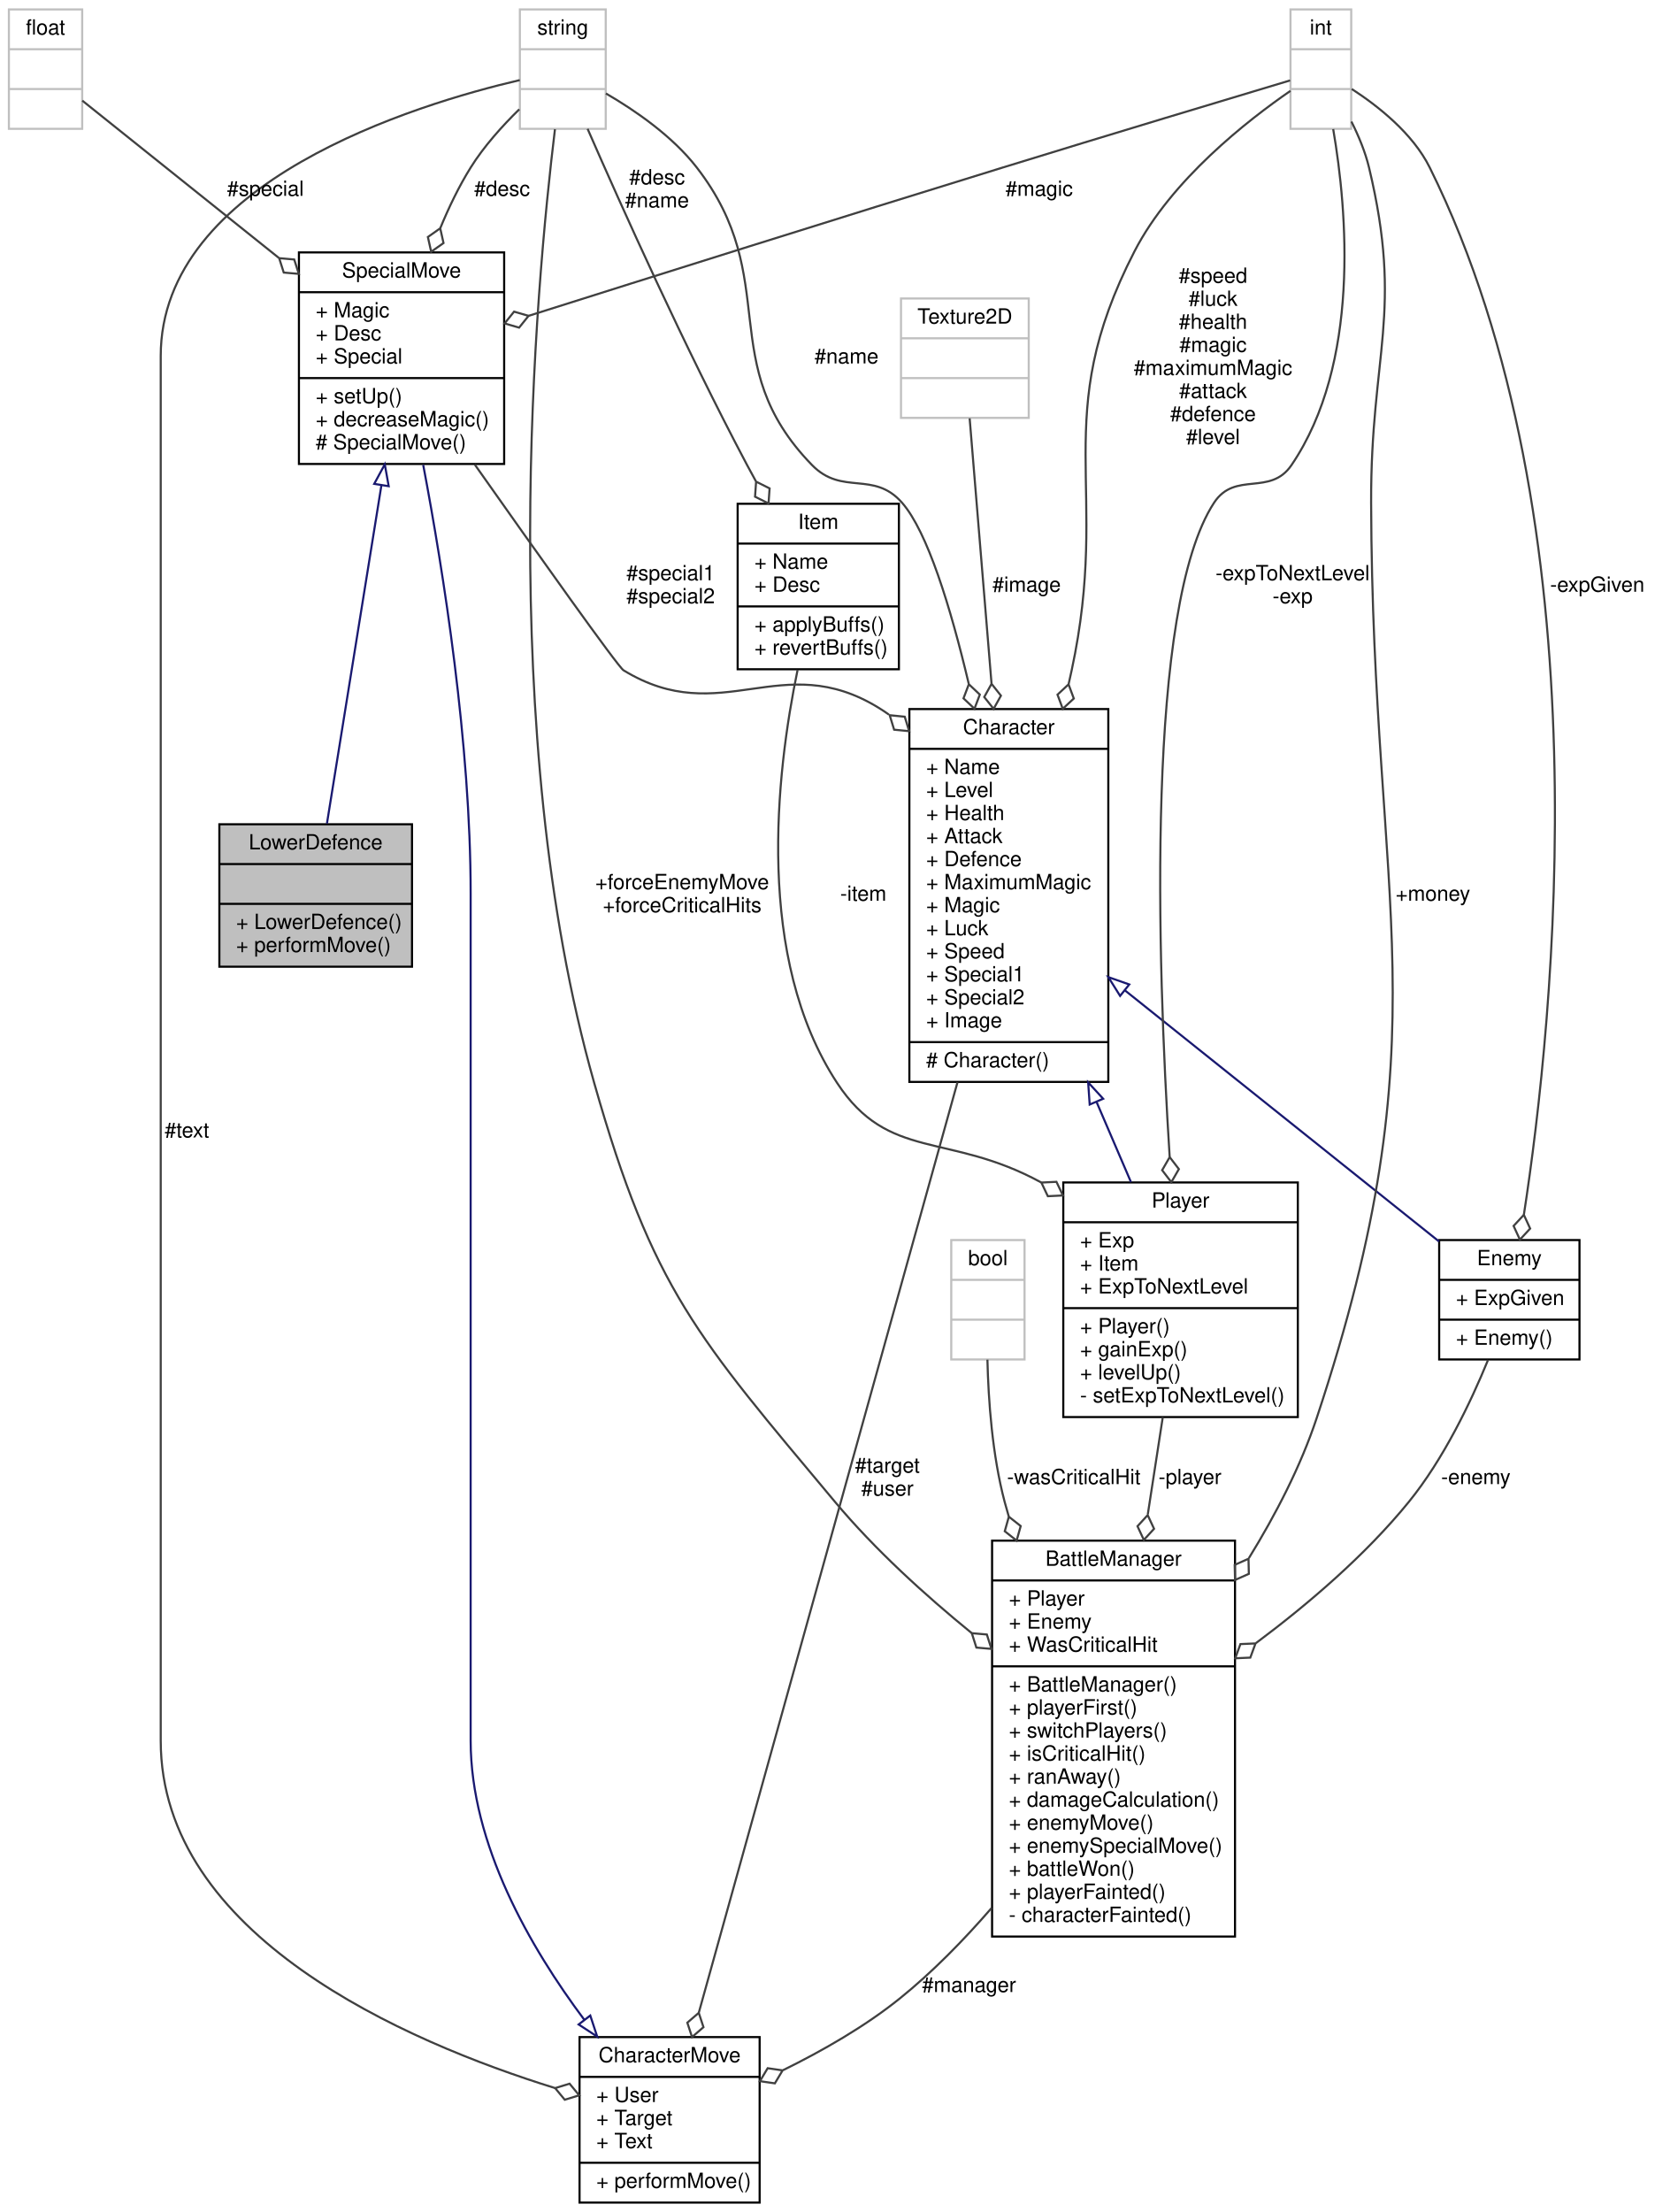
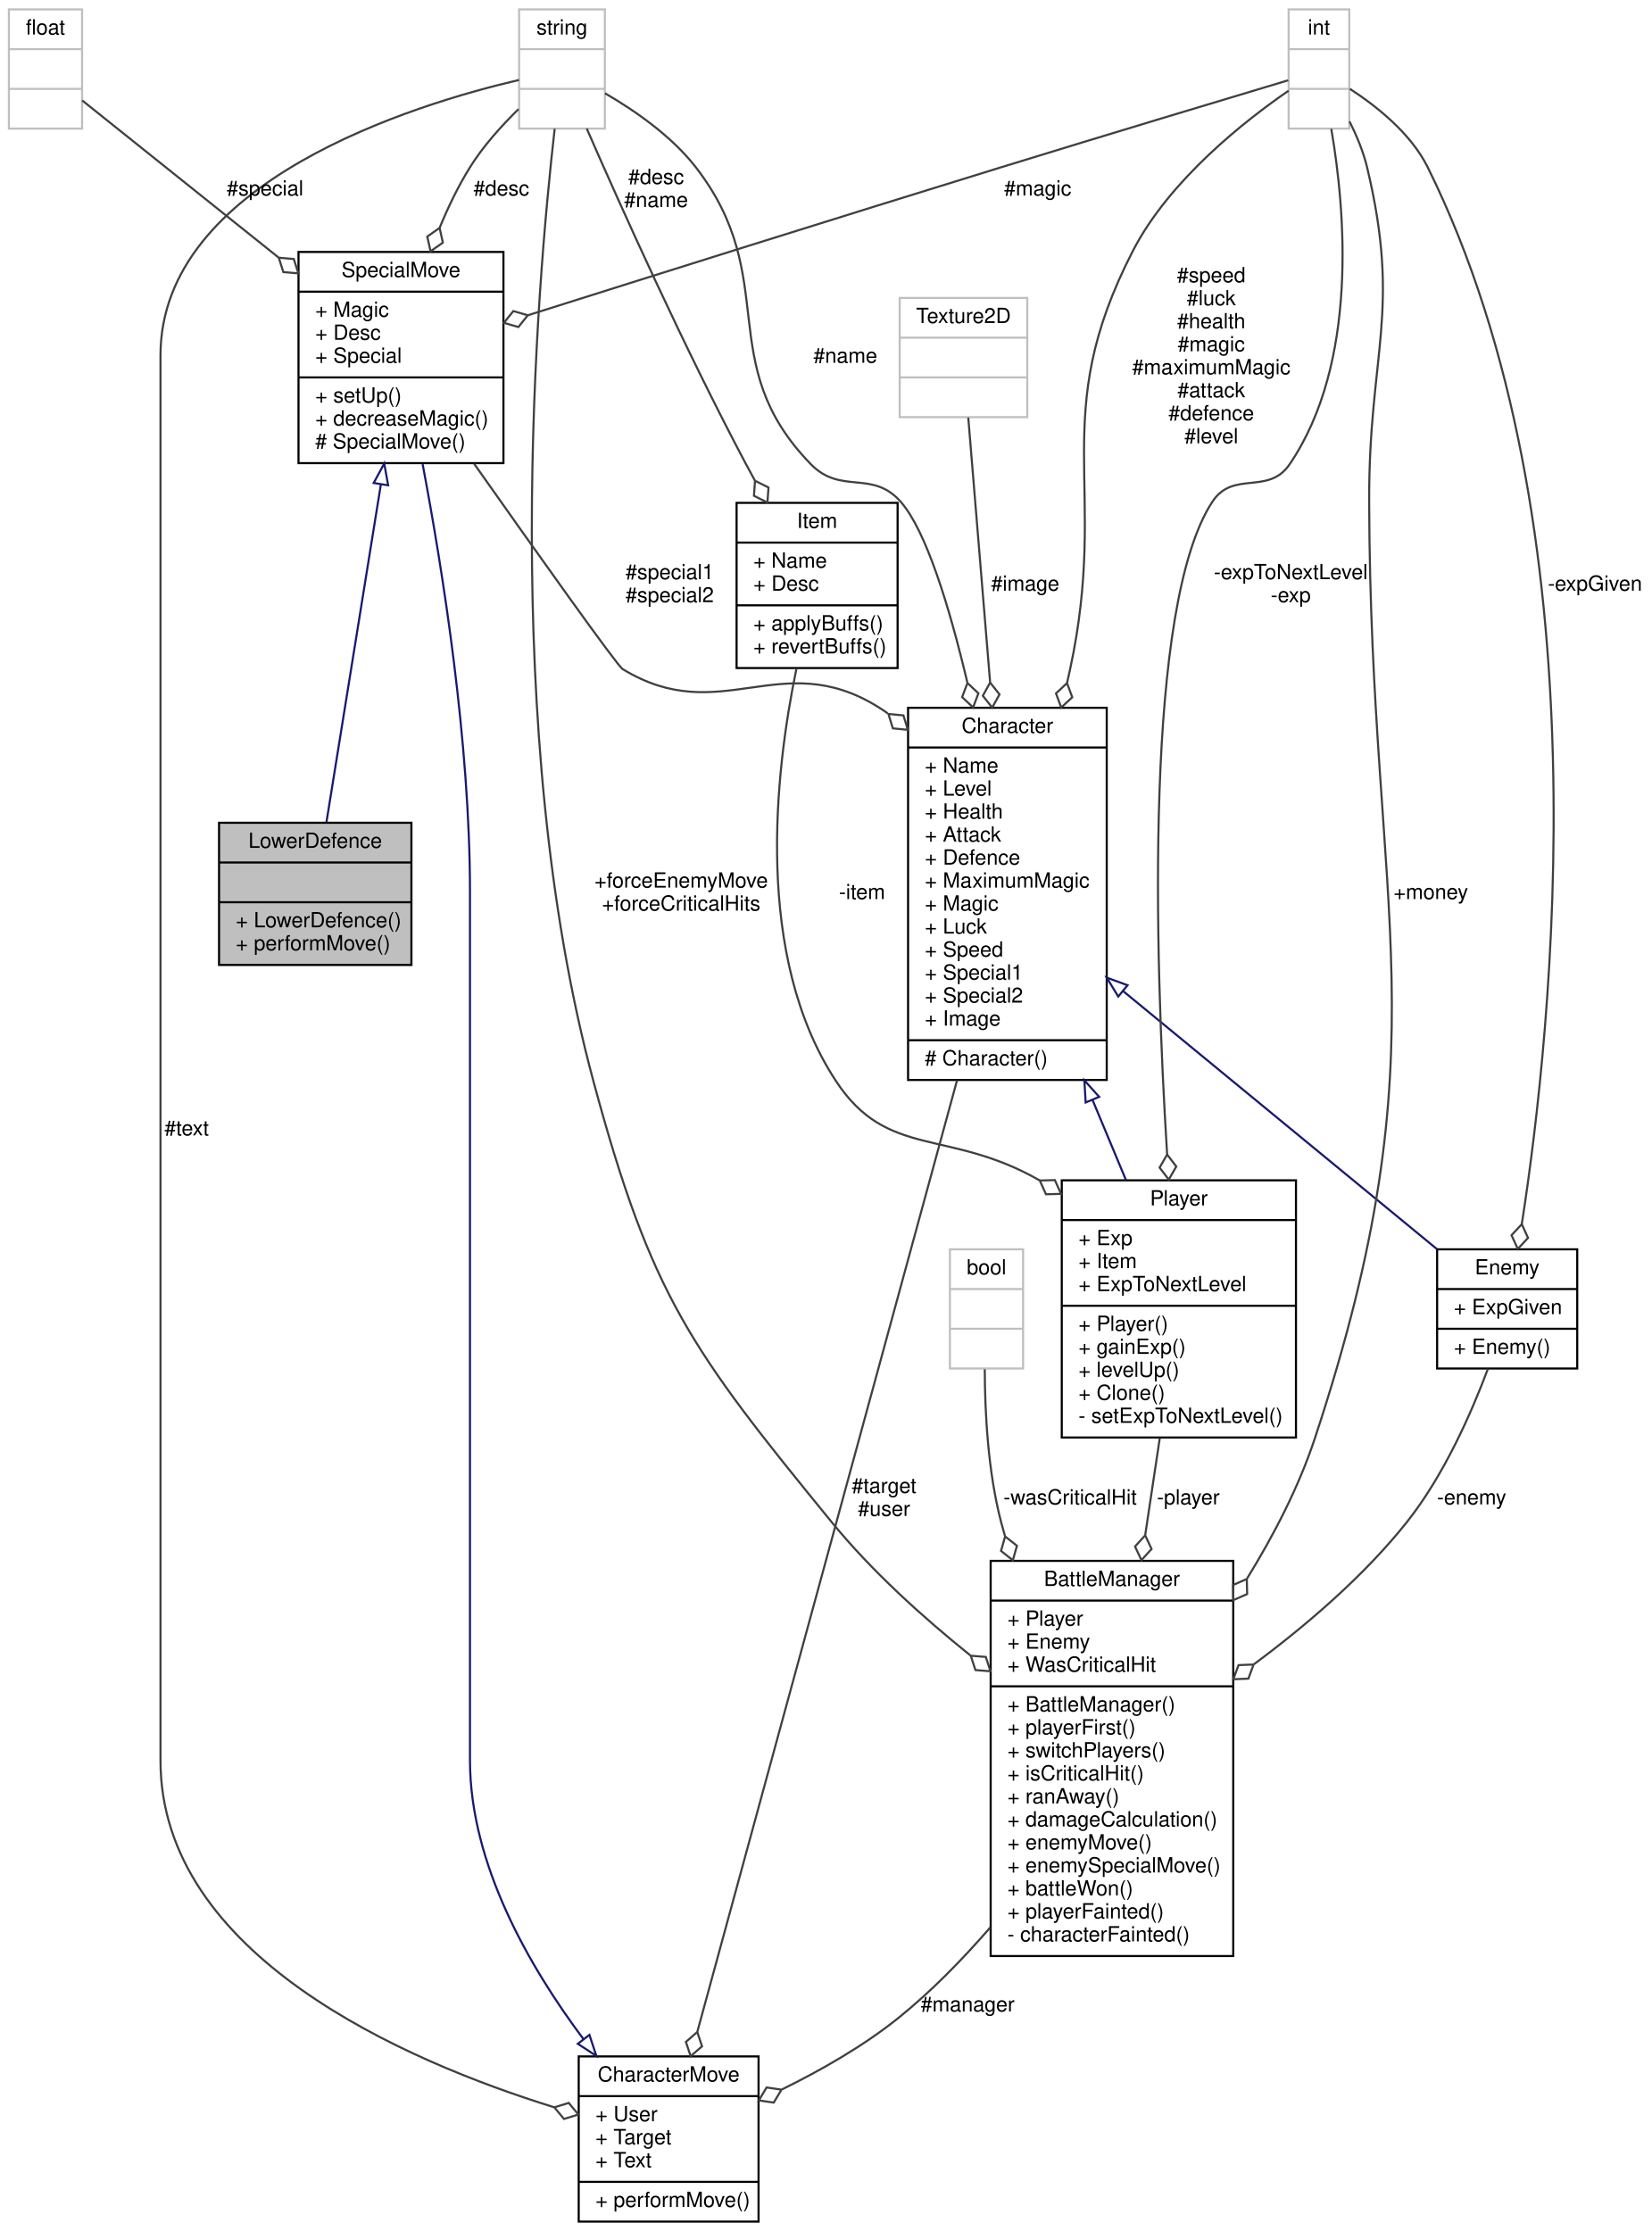
- <svg xmlns="http://www.w3.org/2000/svg" xmlns:xlink="http://www.w3.org/1999/xlink" width="790pt" height="1056pt" viewBox="0.00 0.00 789.50 1056.00">
-   <g id="graph0" class="graph" transform="scale(1 1) rotate(0) translate(4 1052)">
+ <svg xmlns="http://www.w3.org/2000/svg" xmlns:xlink="http://www.w3.org/1999/xlink" width="790pt" height="1067pt" viewBox="0.00 0.00 789.50 1067.00">
+   <g id="graph0" class="graph" transform="scale(1 1) rotate(0) translate(4 1063)">
    <g id="node1" class="node">
-       <polygon fill="#bfbfbf" stroke="black" points="100.5,-590.5 100.5,-658.5 192.5,-658.5 192.5,-590.5 100.5,-590.5" />
-       <text text-anchor="middle" x="146.5" y="-646.5" font-family="Helvetica,sans-Serif" font-size="10.00">LowerDefence</text>
-       <polyline fill="none" stroke="black" points="100.5,-639.5 192.5,-639.5 " />
-       <text text-anchor="middle" x="146.5" y="-627.5" font-family="Helvetica,sans-Serif" font-size="10.00"> </text>
-       <polyline fill="none" stroke="black" points="100.5,-620.5 192.5,-620.5 " />
-       <text text-anchor="start" x="108.5" y="-608.5" font-family="Helvetica,sans-Serif" font-size="10.00">+ LowerDefence()</text>
-       <text text-anchor="start" x="108.5" y="-597.5" font-family="Helvetica,sans-Serif" font-size="10.00">+ performMove()</text>
+       <polygon fill="#bfbfbf" stroke="black" points="100.5,-601.5 100.5,-669.5 192.5,-669.5 192.5,-601.5 100.5,-601.5" />
+       <text text-anchor="middle" x="146.5" y="-657.5" font-family="Helvetica,sans-Serif" font-size="10.00">LowerDefence</text>
+       <polyline fill="none" stroke="black" points="100.5,-650.5 192.5,-650.5 " />
+       <text text-anchor="middle" x="146.5" y="-638.5" font-family="Helvetica,sans-Serif" font-size="10.00"> </text>
+       <polyline fill="none" stroke="black" points="100.5,-631.5 192.5,-631.5 " />
+       <text text-anchor="start" x="108.5" y="-619.5" font-family="Helvetica,sans-Serif" font-size="10.00">+ LowerDefence()</text>
+       <text text-anchor="start" x="108.5" y="-608.5" font-family="Helvetica,sans-Serif" font-size="10.00">+ performMove()</text>
    </g>
    <g id="node2" class="node">
      <g id="a_node2">
        <a xlink:href="class_special_move.html" target="_top" xlink:title="Special move abstract base class that expands upon CharacterMove, adding magic properties ...">
-           <polygon fill="none" stroke="black" points="138.5,-830.5 138.5,-931.5 236.5,-931.5 236.5,-830.5 138.5,-830.5" />
-           <text text-anchor="middle" x="187.5" y="-919.5" font-family="Helvetica,sans-Serif" font-size="10.00">SpecialMove</text>
-           <polyline fill="none" stroke="black" points="138.5,-912.5 236.5,-912.5 " />
-           <text text-anchor="start" x="146.5" y="-900.5" font-family="Helvetica,sans-Serif" font-size="10.00">+ Magic</text>
-           <text text-anchor="start" x="146.5" y="-889.5" font-family="Helvetica,sans-Serif" font-size="10.00">+ Desc</text>
-           <text text-anchor="start" x="146.5" y="-878.5" font-family="Helvetica,sans-Serif" font-size="10.00">+ Special</text>
-           <polyline fill="none" stroke="black" points="138.5,-871.5 236.5,-871.5 " />
-           <text text-anchor="start" x="146.5" y="-859.5" font-family="Helvetica,sans-Serif" font-size="10.00">+ setUp()</text>
-           <text text-anchor="start" x="146.5" y="-848.5" font-family="Helvetica,sans-Serif" font-size="10.00">+ decreaseMagic()</text>
-           <text text-anchor="start" x="146.5" y="-837.5" font-family="Helvetica,sans-Serif" font-size="10.00"># SpecialMove()</text>
+           <polygon fill="none" stroke="black" points="138.5,-841.5 138.5,-942.5 236.5,-942.5 236.5,-841.5 138.5,-841.5" />
+           <text text-anchor="middle" x="187.5" y="-930.5" font-family="Helvetica,sans-Serif" font-size="10.00">SpecialMove</text>
+           <polyline fill="none" stroke="black" points="138.5,-923.5 236.5,-923.5 " />
+           <text text-anchor="start" x="146.5" y="-911.5" font-family="Helvetica,sans-Serif" font-size="10.00">+ Magic</text>
+           <text text-anchor="start" x="146.5" y="-900.5" font-family="Helvetica,sans-Serif" font-size="10.00">+ Desc</text>
+           <text text-anchor="start" x="146.5" y="-889.5" font-family="Helvetica,sans-Serif" font-size="10.00">+ Special</text>
+           <polyline fill="none" stroke="black" points="138.5,-882.5 236.5,-882.5 " />
+           <text text-anchor="start" x="146.5" y="-870.5" font-family="Helvetica,sans-Serif" font-size="10.00">+ setUp()</text>
+           <text text-anchor="start" x="146.5" y="-859.5" font-family="Helvetica,sans-Serif" font-size="10.00">+ decreaseMagic()</text>
+           <text text-anchor="start" x="146.5" y="-848.5" font-family="Helvetica,sans-Serif" font-size="10.00"># SpecialMove()</text>
        </a>
      </g>
    </g>
    <g id="edge1" class="edge">
-       <path fill="none" stroke="midnightblue" d="M177.87,-820.222C169.762,-769.893 158.462,-699.752 151.87,-658.835" />
-       <polygon fill="none" stroke="midnightblue" points="174.451,-821.01 179.497,-830.326 181.362,-819.896 174.451,-821.01" />
+       <path fill="none" stroke="midnightblue" d="M177.87,-831.222C169.762,-780.893 158.462,-710.752 151.87,-669.835" />
+       <polygon fill="none" stroke="midnightblue" points="174.451,-832.01 179.497,-841.326 181.362,-830.896 174.451,-832.01" />
    </g>
    <g id="node5" class="node">
      <g id="a_node5">
        <a xlink:href="class_character.html" target="_top" xlink:title="Base abstract class for Enemy and Player to inherit from. Defines all shared variables, their constructor and their setters and getters ">
-           <polygon fill="none" stroke="black" points="430,-535.5 430,-713.5 525,-713.5 525,-535.5 430,-535.5" />
-           <text text-anchor="middle" x="477.5" y="-701.5" font-family="Helvetica,sans-Serif" font-size="10.00">Character</text>
-           <polyline fill="none" stroke="black" points="430,-694.5 525,-694.5 " />
-           <text text-anchor="start" x="438" y="-682.5" font-family="Helvetica,sans-Serif" font-size="10.00">+ Name</text>
-           <text text-anchor="start" x="438" y="-671.5" font-family="Helvetica,sans-Serif" font-size="10.00">+ Level</text>
-           <text text-anchor="start" x="438" y="-660.5" font-family="Helvetica,sans-Serif" font-size="10.00">+ Health</text>
-           <text text-anchor="start" x="438" y="-649.5" font-family="Helvetica,sans-Serif" font-size="10.00">+ Attack</text>
-           <text text-anchor="start" x="438" y="-638.5" font-family="Helvetica,sans-Serif" font-size="10.00">+ Defence</text>
-           <text text-anchor="start" x="438" y="-627.5" font-family="Helvetica,sans-Serif" font-size="10.00">+ MaximumMagic</text>
-           <text text-anchor="start" x="438" y="-616.5" font-family="Helvetica,sans-Serif" font-size="10.00">+ Magic</text>
-           <text text-anchor="start" x="438" y="-605.5" font-family="Helvetica,sans-Serif" font-size="10.00">+ Luck</text>
-           <text text-anchor="start" x="438" y="-594.5" font-family="Helvetica,sans-Serif" font-size="10.00">+ Speed</text>
-           <text text-anchor="start" x="438" y="-583.5" font-family="Helvetica,sans-Serif" font-size="10.00">+ Special1</text>
-           <text text-anchor="start" x="438" y="-572.5" font-family="Helvetica,sans-Serif" font-size="10.00">+ Special2</text>
-           <text text-anchor="start" x="438" y="-561.5" font-family="Helvetica,sans-Serif" font-size="10.00">+ Image</text>
-           <polyline fill="none" stroke="black" points="430,-554.5 525,-554.5 " />
-           <text text-anchor="start" x="438" y="-542.5" font-family="Helvetica,sans-Serif" font-size="10.00"># Character()</text>
+           <polygon fill="none" stroke="black" points="430,-546.5 430,-724.5 525,-724.5 525,-546.5 430,-546.5" />
+           <text text-anchor="middle" x="477.5" y="-712.5" font-family="Helvetica,sans-Serif" font-size="10.00">Character</text>
+           <polyline fill="none" stroke="black" points="430,-705.5 525,-705.5 " />
+           <text text-anchor="start" x="438" y="-693.5" font-family="Helvetica,sans-Serif" font-size="10.00">+ Name</text>
+           <text text-anchor="start" x="438" y="-682.5" font-family="Helvetica,sans-Serif" font-size="10.00">+ Level</text>
+           <text text-anchor="start" x="438" y="-671.5" font-family="Helvetica,sans-Serif" font-size="10.00">+ Health</text>
+           <text text-anchor="start" x="438" y="-660.5" font-family="Helvetica,sans-Serif" font-size="10.00">+ Attack</text>
+           <text text-anchor="start" x="438" y="-649.5" font-family="Helvetica,sans-Serif" font-size="10.00">+ Defence</text>
+           <text text-anchor="start" x="438" y="-638.5" font-family="Helvetica,sans-Serif" font-size="10.00">+ MaximumMagic</text>
+           <text text-anchor="start" x="438" y="-627.5" font-family="Helvetica,sans-Serif" font-size="10.00">+ Magic</text>
+           <text text-anchor="start" x="438" y="-616.5" font-family="Helvetica,sans-Serif" font-size="10.00">+ Luck</text>
+           <text text-anchor="start" x="438" y="-605.5" font-family="Helvetica,sans-Serif" font-size="10.00">+ Speed</text>
+           <text text-anchor="start" x="438" y="-594.5" font-family="Helvetica,sans-Serif" font-size="10.00">+ Special1</text>
+           <text text-anchor="start" x="438" y="-583.5" font-family="Helvetica,sans-Serif" font-size="10.00">+ Special2</text>
+           <text text-anchor="start" x="438" y="-572.5" font-family="Helvetica,sans-Serif" font-size="10.00">+ Image</text>
+           <polyline fill="none" stroke="black" points="430,-565.5 525,-565.5 " />
+           <text text-anchor="start" x="438" y="-553.5" font-family="Helvetica,sans-Serif" font-size="10.00"># Character()</text>
        </a>
      </g>
    </g>
    <g id="edge7" class="edge">
-       <path fill="none" stroke="#404040" d="M222.47,-830.22C252.331,-787.862 290.878,-733.6 293.5,-732 340.287,-703.451 368.862,-742.792 415.5,-714 417.096,-713.015 418.662,-711.971 420.198,-710.875" />
-       <polygon fill="none" stroke="#404040" points="420.603,-710.545 422.719,-703.652 429.897,-702.954 427.78,-709.847 420.603,-710.545" />
-       <text text-anchor="middle" x="316" y="-775" font-family="Helvetica,sans-Serif" font-size="10.00"> #special1</text>
-       <text text-anchor="middle" x="316" y="-764" font-family="Helvetica,sans-Serif" font-size="10.00">#special2</text>
+       <path fill="none" stroke="#404040" d="M222.47,-841.22C252.331,-798.862 290.878,-744.6 293.5,-743 340.287,-714.451 368.862,-753.792 415.5,-725 417.096,-724.015 418.662,-722.971 420.198,-721.875" />
+       <polygon fill="none" stroke="#404040" points="420.603,-721.545 422.719,-714.652 429.897,-713.954 427.78,-720.847 420.603,-721.545" />
+       <text text-anchor="middle" x="316" y="-786" font-family="Helvetica,sans-Serif" font-size="10.00"> #special1</text>
+       <text text-anchor="middle" x="316" y="-775" font-family="Helvetica,sans-Serif" font-size="10.00">#special2</text>
    </g>
    <g id="node3" class="node">
      <g id="a_node3">
        <a xlink:href="class_character_move.html" target="_top" xlink:title="Astract base class for character moves ">
          <polygon fill="none" stroke="black" points="272.5,-0.5 272.5,-79.5 358.5,-79.5 358.5,-0.5 272.5,-0.5" />
          <text text-anchor="middle" x="315.5" y="-67.5" font-family="Helvetica,sans-Serif" font-size="10.00">CharacterMove</text>
          <polyline fill="none" stroke="black" points="272.5,-60.5 358.5,-60.5 " />
          <text text-anchor="start" x="280.5" y="-48.5" font-family="Helvetica,sans-Serif" font-size="10.00">+ User</text>
          <text text-anchor="start" x="280.5" y="-37.5" font-family="Helvetica,sans-Serif" font-size="10.00">+ Target</text>
          <text text-anchor="start" x="280.5" y="-26.5" font-family="Helvetica,sans-Serif" font-size="10.00">+ Text</text>
          <polyline fill="none" stroke="black" points="272.5,-19.5 358.5,-19.5 " />
          <text text-anchor="start" x="280.5" y="-7.5" font-family="Helvetica,sans-Serif" font-size="10.00">+ performMove()</text>
        </a>
      </g>
    </g>
    <g id="edge2" class="edge">
-       <path fill="none" stroke="midnightblue" d="M274.801,-87.721C249.016,-122.156 220.5,-171.44 220.5,-221 220.5,-625.5 220.5,-625.5 220.5,-625.5 220.5,-697.009 207.529,-778.889 197.851,-830.027" />
+       <path fill="none" stroke="midnightblue" d="M274.801,-87.721C249.016,-122.156 220.5,-171.44 220.5,-221 220.5,-636.5 220.5,-636.5 220.5,-636.5 220.5,-708.009 207.529,-789.889 197.851,-841.027" />
      <polygon fill="none" stroke="midnightblue" points="277.62,-89.796 280.934,-79.733 272.068,-85.533 277.62,-89.796" />
    </g>
    <g id="node4" class="node">
-       <polygon fill="none" stroke="#bfbfbf" points="244,-990.5 244,-1047.5 285,-1047.5 285,-990.5 244,-990.5" />
-       <text text-anchor="middle" x="264.5" y="-1035.5" font-family="Helvetica,sans-Serif" font-size="10.00">string</text>
-       <polyline fill="none" stroke="#bfbfbf" points="244,-1028.5 285,-1028.5 " />
-       <text text-anchor="middle" x="264.5" y="-1016.5" font-family="Helvetica,sans-Serif" font-size="10.00"> </text>
-       <polyline fill="none" stroke="#bfbfbf" points="244,-1009.5 285,-1009.5 " />
-       <text text-anchor="middle" x="264.5" y="-997.5" font-family="Helvetica,sans-Serif" font-size="10.00"> </text>
+       <polygon fill="none" stroke="#bfbfbf" points="244,-1001.5 244,-1058.5 285,-1058.5 285,-1001.5 244,-1001.5" />
+       <text text-anchor="middle" x="264.5" y="-1046.5" font-family="Helvetica,sans-Serif" font-size="10.00">string</text>
+       <polyline fill="none" stroke="#bfbfbf" points="244,-1039.5 285,-1039.5 " />
+       <text text-anchor="middle" x="264.5" y="-1027.5" font-family="Helvetica,sans-Serif" font-size="10.00"> </text>
+       <polyline fill="none" stroke="#bfbfbf" points="244,-1020.5 285,-1020.5 " />
+       <text text-anchor="middle" x="264.5" y="-1008.5" font-family="Helvetica,sans-Serif" font-size="10.00"> </text>
    </g>
    <g id="edge21" class="edge">
-       <path fill="none" stroke="#404040" d="M243.715,-999.81C235.63,-991.899 226.813,-982.129 220.5,-972 214.936,-963.072 210.108,-953.066 205.991,-943.058" />
-       <polygon fill="none" stroke="#404040" points="205.972,-943.009 200.077,-938.855 201.645,-931.816 207.539,-935.97 205.972,-943.009" />
-       <text text-anchor="middle" x="235.5" y="-958.5" font-family="Helvetica,sans-Serif" font-size="10.00"> #desc</text>
+       <path fill="none" stroke="#404040" d="M243.715,-1010.81C235.63,-1002.9 226.813,-993.129 220.5,-983 214.936,-974.072 210.108,-964.066 205.991,-954.058" />
+       <polygon fill="none" stroke="#404040" points="205.972,-954.009 200.077,-949.855 201.645,-942.816 207.539,-946.97 205.972,-954.009" />
+       <text text-anchor="middle" x="235.5" y="-969.5" font-family="Helvetica,sans-Serif" font-size="10.00"> #desc</text>
    </g>
    <g id="edge3" class="edge">
-       <path fill="none" stroke="#404040" d="M243.953,-1013.76C194.422,-1002.21 72.5,-965.331 72.5,-882 72.5,-882 72.5,-882 72.5,-221 72.5,-127.876 189.158,-77.385 260.815,-55.155" />
+       <path fill="none" stroke="#404040" d="M243.953,-1024.76C194.422,-1013.21 72.5,-976.331 72.5,-893 72.5,-893 72.5,-893 72.5,-221 72.5,-127.876 189.158,-77.385 260.815,-55.155" />
      <polygon fill="none" stroke="#404040" points="260.841,-55.147 265.441,-49.593 272.336,-51.703 267.737,-57.257 260.841,-55.147" />
-       <text text-anchor="middle" x="85" y="-509" font-family="Helvetica,sans-Serif" font-size="10.00"> #text</text>
+       <text text-anchor="middle" x="85" y="-520" font-family="Helvetica,sans-Serif" font-size="10.00"> #text</text>
    </g>
    <g id="edge5" class="edge">
-       <path fill="none" stroke="#404040" d="M285.091,-1007.38C298.992,-999.311 316.86,-987.042 328.5,-972 369.919,-918.474 336.291,-878.496 383.5,-830 397.951,-815.154 412.829,-827.567 426.5,-812 438.592,-798.231 449.647,-762.282 458.349,-725.578" />
-       <polygon fill="none" stroke="#404040" points="458.4,-725.356 455.847,-718.612 461.09,-713.661 463.643,-720.405 458.4,-725.356" />
-       <text text-anchor="middle" x="400" y="-878.5" font-family="Helvetica,sans-Serif" font-size="10.00"> #name</text>
+       <path fill="none" stroke="#404040" d="M285.091,-1018.38C298.992,-1010.31 316.86,-998.042 328.5,-983 369.919,-929.474 336.291,-889.496 383.5,-841 397.951,-826.154 412.829,-838.567 426.5,-823 438.592,-809.231 449.647,-773.282 458.349,-736.578" />
+       <polygon fill="none" stroke="#404040" points="458.4,-736.356 455.847,-729.612 461.09,-724.661 463.643,-731.405 458.4,-736.356" />
+       <text text-anchor="middle" x="400" y="-889.5" font-family="Helvetica,sans-Serif" font-size="10.00"> #name</text>
    </g>
    <g id="node8" class="node">
      <g id="a_node8">
        <a xlink:href="class_battle_manager.html" target="_top" xlink:title="Holds current Player and Enemy objects in battle and provides functions for MainBattle and other obje...">
          <polygon fill="none" stroke="black" points="469.5,-127.5 469.5,-316.5 585.5,-316.5 585.5,-127.5 469.5,-127.5" />
          <text text-anchor="middle" x="527.5" y="-304.5" font-family="Helvetica,sans-Serif" font-size="10.00">BattleManager</text>
          <polyline fill="none" stroke="black" points="469.5,-297.5 585.5,-297.5 " />
          <text text-anchor="start" x="477.5" y="-285.5" font-family="Helvetica,sans-Serif" font-size="10.00">+ Player</text>
          <text text-anchor="start" x="477.5" y="-274.5" font-family="Helvetica,sans-Serif" font-size="10.00">+ Enemy</text>
          <text text-anchor="start" x="477.5" y="-263.5" font-family="Helvetica,sans-Serif" font-size="10.00">+ WasCriticalHit</text>
          <polyline fill="none" stroke="black" points="469.5,-256.5 585.5,-256.5 " />
          <text text-anchor="start" x="477.5" y="-244.5" font-family="Helvetica,sans-Serif" font-size="10.00">+ BattleManager()</text>
          <text text-anchor="start" x="477.5" y="-233.5" font-family="Helvetica,sans-Serif" font-size="10.00">+ playerFirst()</text>
          <text text-anchor="start" x="477.5" y="-222.5" font-family="Helvetica,sans-Serif" font-size="10.00">+ switchPlayers()</text>
          <text text-anchor="start" x="477.5" y="-211.5" font-family="Helvetica,sans-Serif" font-size="10.00">+ isCriticalHit()</text>
          <text text-anchor="start" x="477.5" y="-200.5" font-family="Helvetica,sans-Serif" font-size="10.00">+ ranAway()</text>
          <text text-anchor="start" x="477.5" y="-189.5" font-family="Helvetica,sans-Serif" font-size="10.00">+ damageCalculation()</text>
          <text text-anchor="start" x="477.5" y="-178.5" font-family="Helvetica,sans-Serif" font-size="10.00">+ enemyMove()</text>
          <text text-anchor="start" x="477.5" y="-167.5" font-family="Helvetica,sans-Serif" font-size="10.00">+ enemySpecialMove()</text>
          <text text-anchor="start" x="477.5" y="-156.5" font-family="Helvetica,sans-Serif" font-size="10.00">+ battleWon()</text>
          <text text-anchor="start" x="477.5" y="-145.5" font-family="Helvetica,sans-Serif" font-size="10.00">+ playerFainted()</text>
          <text text-anchor="start" x="477.5" y="-134.5" font-family="Helvetica,sans-Serif" font-size="10.00">- characterFainted()</text>
        </a>
      </g>
    </g>
    <g id="edge10" class="edge">
-       <path fill="none" stroke="#404040" d="M260.762,-990.322C251.595,-915.267 232.045,-702.27 279.5,-535 307.485,-436.357 328.73,-413.663 394.5,-335 413.476,-312.305 437.414,-290.572 459.734,-272.391" />
-       <polygon fill="none" stroke="#404040" points="459.815,-272.326 461.998,-265.453 469.181,-264.825 466.999,-271.698 459.815,-272.326" />
-       <text text-anchor="middle" x="321.5" y="-627.5" font-family="Helvetica,sans-Serif" font-size="10.00"> +forceEnemyMove</text>
-       <text text-anchor="middle" x="321.5" y="-616.5" font-family="Helvetica,sans-Serif" font-size="10.00">+forceCriticalHits</text>
+       <path fill="none" stroke="#404040" d="M261.003,-1001.39C252.44,-926.5 234.264,-713.884 279.5,-546 307.232,-443.081 326.066,-417.547 393.5,-335 412.55,-311.681 436.986,-289.599 459.762,-271.303" />
+       <polygon fill="none" stroke="#404040" points="459.979,-271.133 462.213,-264.276 469.402,-263.702 467.167,-270.558 459.979,-271.133" />
+       <text text-anchor="middle" x="321.5" y="-638.5" font-family="Helvetica,sans-Serif" font-size="10.00"> +forceEnemyMove</text>
+       <text text-anchor="middle" x="321.5" y="-627.5" font-family="Helvetica,sans-Serif" font-size="10.00">+forceCriticalHits</text>
    </g>
    <g id="node12" class="node">
      <g id="a_node12">
        <a xlink:href="class_item.html" target="_top" xlink:title="Abstract class for items that can be equipped to a player, increasing some of their stats ...">
-           <polygon fill="none" stroke="black" points="348,-732.5 348,-811.5 425,-811.5 425,-732.5 348,-732.5" />
-           <text text-anchor="middle" x="386.5" y="-799.5" font-family="Helvetica,sans-Serif" font-size="10.00">Item</text>
-           <polyline fill="none" stroke="black" points="348,-792.5 425,-792.5 " />
-           <text text-anchor="start" x="356" y="-780.5" font-family="Helvetica,sans-Serif" font-size="10.00">+ Name</text>
-           <text text-anchor="start" x="356" y="-769.5" font-family="Helvetica,sans-Serif" font-size="10.00">+ Desc</text>
-           <polyline fill="none" stroke="black" points="348,-762.5 425,-762.5 " />
-           <text text-anchor="start" x="356" y="-750.5" font-family="Helvetica,sans-Serif" font-size="10.00">+ applyBuffs()</text>
-           <text text-anchor="start" x="356" y="-739.5" font-family="Helvetica,sans-Serif" font-size="10.00">+ revertBuffs()</text>
+           <polygon fill="none" stroke="black" points="348,-743.5 348,-822.5 425,-822.5 425,-743.5 348,-743.5" />
+           <text text-anchor="middle" x="386.5" y="-810.5" font-family="Helvetica,sans-Serif" font-size="10.00">Item</text>
+           <polyline fill="none" stroke="black" points="348,-803.5 425,-803.5 " />
+           <text text-anchor="start" x="356" y="-791.5" font-family="Helvetica,sans-Serif" font-size="10.00">+ Name</text>
+           <text text-anchor="start" x="356" y="-780.5" font-family="Helvetica,sans-Serif" font-size="10.00">+ Desc</text>
+           <polyline fill="none" stroke="black" points="348,-773.5 425,-773.5 " />
+           <text text-anchor="start" x="356" y="-761.5" font-family="Helvetica,sans-Serif" font-size="10.00">+ applyBuffs()</text>
+           <text text-anchor="start" x="356" y="-750.5" font-family="Helvetica,sans-Serif" font-size="10.00">+ revertBuffs()</text>
        </a>
      </g>
    </g>
    <g id="edge19" class="edge">
-       <path fill="none" stroke="#404040" d="M276.339,-990.495C292.5,-953.492 322.857,-885.869 352.5,-830 353.844,-827.466 355.249,-824.887 356.688,-822.294" />
-       <polygon fill="none" stroke="#404040" points="356.813,-822.075 356.303,-814.882 362.746,-811.644 363.256,-818.837 356.813,-822.075" />
-       <text text-anchor="middle" x="309.5" y="-964" font-family="Helvetica,sans-Serif" font-size="10.00"> #desc</text>
-       <text text-anchor="middle" x="309.5" y="-953" font-family="Helvetica,sans-Serif" font-size="10.00">#name</text>
+       <path fill="none" stroke="#404040" d="M276.339,-1001.5C292.5,-964.492 322.857,-896.869 352.5,-841 353.844,-838.466 355.249,-835.887 356.688,-833.294" />
+       <polygon fill="none" stroke="#404040" points="356.813,-833.075 356.303,-825.882 362.746,-822.644 363.256,-829.837 356.813,-833.075" />
+       <text text-anchor="middle" x="309.5" y="-975" font-family="Helvetica,sans-Serif" font-size="10.00"> #desc</text>
+       <text text-anchor="middle" x="309.5" y="-964" font-family="Helvetica,sans-Serif" font-size="10.00">#name</text>
    </g>
    <g id="edge4" class="edge">
-       <path fill="none" stroke="#404040" d="M452.984,-535.347C418.552,-411.543 357.007,-190.244 329.478,-91.26" />
-       <polygon fill="none" stroke="#404040" points="329.431,-91.09 323.969,-86.381 326.215,-79.529 331.677,-84.237 329.431,-91.09" />
-       <text text-anchor="middle" x="419.5" y="-349" font-family="Helvetica,sans-Serif" font-size="10.00"> #target</text>
-       <text text-anchor="middle" x="419.5" y="-338" font-family="Helvetica,sans-Serif" font-size="10.00">#user</text>
+       <path fill="none" stroke="#404040" d="M453.416,-546.306C449.114,-530.553 444.674,-514.291 440.5,-499 400.053,-350.84 352.262,-175.714 329.246,-91.374" />
+       <polygon fill="none" stroke="#404040" points="329.193,-91.18 323.755,-86.445 326.034,-79.603 331.473,-84.338 329.193,-91.18" />
+       <text text-anchor="middle" x="418.5" y="-349" font-family="Helvetica,sans-Serif" font-size="10.00"> #target</text>
+       <text text-anchor="middle" x="418.5" y="-338" font-family="Helvetica,sans-Serif" font-size="10.00">#user</text>
    </g>
    <g id="node9" class="node">
      <g id="a_node9">
        <a xlink:href="class_enemy.html" target="_top" xlink:title="Defines an AI controller enemy to fight in battle scenes">
-           <polygon fill="none" stroke="black" points="683,-403 683,-460 750,-460 750,-403 683,-403" />
-           <text text-anchor="middle" x="716.5" y="-448" font-family="Helvetica,sans-Serif" font-size="10.00">Enemy</text>
-           <polyline fill="none" stroke="black" points="683,-441 750,-441 " />
-           <text text-anchor="start" x="691" y="-429" font-family="Helvetica,sans-Serif" font-size="10.00">+ ExpGiven</text>
-           <polyline fill="none" stroke="black" points="683,-422 750,-422 " />
-           <text text-anchor="start" x="691" y="-410" font-family="Helvetica,sans-Serif" font-size="10.00">+ Enemy()</text>
+           <polygon fill="none" stroke="black" points="683,-408.5 683,-465.5 750,-465.5 750,-408.5 683,-408.5" />
+           <text text-anchor="middle" x="716.5" y="-453.5" font-family="Helvetica,sans-Serif" font-size="10.00">Enemy</text>
+           <polyline fill="none" stroke="black" points="683,-446.5 750,-446.5 " />
+           <text text-anchor="start" x="691" y="-434.5" font-family="Helvetica,sans-Serif" font-size="10.00">+ ExpGiven</text>
+           <polyline fill="none" stroke="black" points="683,-427.5 750,-427.5 " />
+           <text text-anchor="start" x="691" y="-415.5" font-family="Helvetica,sans-Serif" font-size="10.00">+ Enemy()</text>
        </a>
      </g>
    </g>
    <g id="edge12" class="edge">
-       <path fill="none" stroke="midnightblue" d="M532.866,-579.253C579.276,-542.165 644.023,-490.421 682.944,-459.317" />
-       <polygon fill="none" stroke="midnightblue" points="530.631,-576.559 525.004,-585.536 535.001,-582.027 530.631,-576.559" />
+       <path fill="none" stroke="midnightblue" d="M532.866,-588.979C579.276,-550.823 644.023,-497.589 682.944,-465.589" />
+       <polygon fill="none" stroke="midnightblue" points="530.506,-586.389 525.004,-595.443 534.952,-591.796 530.506,-586.389" />
    </g>
    <g id="node11" class="node">
      <g id="a_node11">
        <a xlink:href="class_player.html" target="_top" xlink:title="Defines a playable character for use in battle scenes">
-           <polygon fill="none" stroke="black" points="503.5,-375.5 503.5,-487.5 615.5,-487.5 615.5,-375.5 503.5,-375.5" />
-           <text text-anchor="middle" x="559.5" y="-475.5" font-family="Helvetica,sans-Serif" font-size="10.00">Player</text>
-           <polyline fill="none" stroke="black" points="503.5,-468.5 615.5,-468.5 " />
-           <text text-anchor="start" x="511.5" y="-456.5" font-family="Helvetica,sans-Serif" font-size="10.00">+ Exp</text>
-           <text text-anchor="start" x="511.5" y="-445.5" font-family="Helvetica,sans-Serif" font-size="10.00">+ Item</text>
-           <text text-anchor="start" x="511.5" y="-434.5" font-family="Helvetica,sans-Serif" font-size="10.00">+ ExpToNextLevel</text>
-           <polyline fill="none" stroke="black" points="503.5,-427.5 615.5,-427.5 " />
-           <text text-anchor="start" x="511.5" y="-415.5" font-family="Helvetica,sans-Serif" font-size="10.00">+ Player()</text>
-           <text text-anchor="start" x="511.5" y="-404.5" font-family="Helvetica,sans-Serif" font-size="10.00">+ gainExp()</text>
-           <text text-anchor="start" x="511.5" y="-393.5" font-family="Helvetica,sans-Serif" font-size="10.00">+ levelUp()</text>
+           <polygon fill="none" stroke="black" points="503.5,-375.5 503.5,-498.5 615.5,-498.5 615.5,-375.5 503.5,-375.5" />
+           <text text-anchor="middle" x="559.5" y="-486.5" font-family="Helvetica,sans-Serif" font-size="10.00">Player</text>
+           <polyline fill="none" stroke="black" points="503.5,-479.5 615.5,-479.5 " />
+           <text text-anchor="start" x="511.5" y="-467.5" font-family="Helvetica,sans-Serif" font-size="10.00">+ Exp</text>
+           <text text-anchor="start" x="511.5" y="-456.5" font-family="Helvetica,sans-Serif" font-size="10.00">+ Item</text>
+           <text text-anchor="start" x="511.5" y="-445.5" font-family="Helvetica,sans-Serif" font-size="10.00">+ ExpToNextLevel</text>
+           <polyline fill="none" stroke="black" points="503.5,-438.5 615.5,-438.5 " />
+           <text text-anchor="start" x="511.5" y="-426.5" font-family="Helvetica,sans-Serif" font-size="10.00">+ Player()</text>
+           <text text-anchor="start" x="511.5" y="-415.5" font-family="Helvetica,sans-Serif" font-size="10.00">+ gainExp()</text>
+           <text text-anchor="start" x="511.5" y="-404.5" font-family="Helvetica,sans-Serif" font-size="10.00">+ levelUp()</text>
+           <text text-anchor="start" x="511.5" y="-393.5" font-family="Helvetica,sans-Serif" font-size="10.00">+ Clone()</text>
          <text text-anchor="start" x="511.5" y="-382.5" font-family="Helvetica,sans-Serif" font-size="10.00">- setExpToNextLevel()</text>
        </a>
      </g>
    </g>
    <g id="edge17" class="edge">
-       <path fill="none" stroke="midnightblue" d="M519.469,-525.743C525.088,-512.656 530.682,-499.625 535.829,-487.635" />
-       <polygon fill="none" stroke="midnightblue" points="516.109,-524.698 515.38,-535.268 522.541,-527.46 516.109,-524.698" />
+       <path fill="none" stroke="midnightblue" d="M518.256,-536.835C523.695,-523.802 529.139,-510.756 534.206,-498.613" />
+       <polygon fill="none" stroke="midnightblue" points="514.924,-535.732 514.302,-546.309 521.384,-538.428 514.924,-535.732" />
    </g>
    <g id="node6" class="node">
-       <polygon fill="none" stroke="#bfbfbf" points="612,-990.5 612,-1047.5 641,-1047.5 641,-990.5 612,-990.5" />
-       <text text-anchor="middle" x="626.5" y="-1035.5" font-family="Helvetica,sans-Serif" font-size="10.00">int</text>
-       <polyline fill="none" stroke="#bfbfbf" points="612,-1028.5 641,-1028.5 " />
-       <text text-anchor="middle" x="626.5" y="-1016.5" font-family="Helvetica,sans-Serif" font-size="10.00"> </text>
-       <polyline fill="none" stroke="#bfbfbf" points="612,-1009.5 641,-1009.5 " />
-       <text text-anchor="middle" x="626.5" y="-997.5" font-family="Helvetica,sans-Serif" font-size="10.00"> </text>
+       <polygon fill="none" stroke="#bfbfbf" points="612,-1001.5 612,-1058.5 641,-1058.5 641,-1001.5 612,-1001.5" />
+       <text text-anchor="middle" x="626.5" y="-1046.5" font-family="Helvetica,sans-Serif" font-size="10.00">int</text>
+       <polyline fill="none" stroke="#bfbfbf" points="612,-1039.5 641,-1039.5 " />
+       <text text-anchor="middle" x="626.5" y="-1027.5" font-family="Helvetica,sans-Serif" font-size="10.00"> </text>
+       <polyline fill="none" stroke="#bfbfbf" points="612,-1020.5 641,-1020.5 " />
+       <text text-anchor="middle" x="626.5" y="-1008.5" font-family="Helvetica,sans-Serif" font-size="10.00"> </text>
    </g>
    <g id="edge23" class="edge">
-       <path fill="none" stroke="#404040" d="M611.812,-1013.61C584.668,-1005.48 524.826,-987.505 474.5,-972 396.298,-947.906 306.297,-919.586 248.244,-901.242" />
-       <polygon fill="none" stroke="#404040" points="248.156,-901.215 241.23,-903.22 236.714,-897.598 243.641,-895.592 248.156,-901.215" />
-       <text text-anchor="middle" x="492" y="-958.5" font-family="Helvetica,sans-Serif" font-size="10.00"> #magic</text>
+       <path fill="none" stroke="#404040" d="M611.812,-1024.61C584.668,-1016.48 524.826,-998.505 474.5,-983 396.298,-958.906 306.297,-930.586 248.244,-912.242" />
+       <polygon fill="none" stroke="#404040" points="248.156,-912.215 241.23,-914.22 236.714,-908.598 243.641,-906.592 248.156,-912.215" />
+       <text text-anchor="middle" x="492" y="-969.5" font-family="Helvetica,sans-Serif" font-size="10.00"> #magic</text>
    </g>
    <g id="edge6" class="edge">
-       <path fill="none" stroke="#404040" d="M611.969,-1008.62C591.609,-994.614 555.114,-966.19 537.5,-932 496.336,-852.097 526.389,-819.876 507.5,-732 507.036,-729.84 506.553,-727.66 506.053,-725.464" />
-       <polygon fill="none" stroke="#404040" points="506.014,-725.296 500.737,-720.382 503.244,-713.62 508.521,-718.535 506.014,-725.296" />
-       <text text-anchor="middle" x="575" y="-917" font-family="Helvetica,sans-Serif" font-size="10.00"> #speed</text>
-       <text text-anchor="middle" x="575" y="-906" font-family="Helvetica,sans-Serif" font-size="10.00">#luck</text>
-       <text text-anchor="middle" x="575" y="-895" font-family="Helvetica,sans-Serif" font-size="10.00">#health</text>
-       <text text-anchor="middle" x="575" y="-884" font-family="Helvetica,sans-Serif" font-size="10.00">#magic</text>
-       <text text-anchor="middle" x="575" y="-873" font-family="Helvetica,sans-Serif" font-size="10.00">#maximumMagic</text>
-       <text text-anchor="middle" x="575" y="-862" font-family="Helvetica,sans-Serif" font-size="10.00">#attack</text>
-       <text text-anchor="middle" x="575" y="-851" font-family="Helvetica,sans-Serif" font-size="10.00">#defence</text>
-       <text text-anchor="middle" x="575" y="-840" font-family="Helvetica,sans-Serif" font-size="10.00">#level</text>
+       <path fill="none" stroke="#404040" d="M611.969,-1019.62C591.609,-1005.61 555.114,-977.19 537.5,-943 496.336,-863.097 526.389,-830.876 507.5,-743 507.036,-740.84 506.553,-738.66 506.053,-736.464" />
+       <polygon fill="none" stroke="#404040" points="506.014,-736.296 500.737,-731.382 503.244,-724.62 508.521,-729.535 506.014,-736.296" />
+       <text text-anchor="middle" x="575" y="-928" font-family="Helvetica,sans-Serif" font-size="10.00"> #speed</text>
+       <text text-anchor="middle" x="575" y="-917" font-family="Helvetica,sans-Serif" font-size="10.00">#luck</text>
+       <text text-anchor="middle" x="575" y="-906" font-family="Helvetica,sans-Serif" font-size="10.00">#health</text>
+       <text text-anchor="middle" x="575" y="-895" font-family="Helvetica,sans-Serif" font-size="10.00">#magic</text>
+       <text text-anchor="middle" x="575" y="-884" font-family="Helvetica,sans-Serif" font-size="10.00">#maximumMagic</text>
+       <text text-anchor="middle" x="575" y="-873" font-family="Helvetica,sans-Serif" font-size="10.00">#attack</text>
+       <text text-anchor="middle" x="575" y="-862" font-family="Helvetica,sans-Serif" font-size="10.00">#defence</text>
+       <text text-anchor="middle" x="575" y="-851" font-family="Helvetica,sans-Serif" font-size="10.00">#level</text>
    </g>
    <g id="edge14" class="edge">
-       <path fill="none" stroke="#404040" d="M641.092,-993.965C644.53,-987.109 647.712,-979.468 649.5,-972 666.055,-902.841 650.278,-883.112 650.5,-812 651.108,-617.435 685.769,-559.667 624.5,-375 616.868,-351.997 604.981,-329.006 592.11,-308.122" />
-       <polygon fill="none" stroke="#404040" points="591.945,-307.862 585.353,-304.938 585.518,-297.729 592.109,-300.653 591.945,-307.862" />
-       <text text-anchor="middle" x="680" y="-622" font-family="Helvetica,sans-Serif" font-size="10.00"> +money</text>
+       <path fill="none" stroke="#404040" d="M641.092,-1004.97C644.53,-998.109 647.712,-990.468 649.5,-983 666.055,-913.841 650.278,-894.112 650.5,-823 651.123,-623.555 687.101,-564.367 624.5,-375 616.893,-351.989 605.016,-328.994 592.146,-308.11" />
+       <polygon fill="none" stroke="#404040" points="591.981,-307.85 585.39,-304.926 585.554,-297.716 592.146,-300.641 591.981,-307.85" />
+       <text text-anchor="middle" x="680" y="-633" font-family="Helvetica,sans-Serif" font-size="10.00"> +money</text>
    </g>
    <g id="edge13" class="edge">
-       <path fill="none" stroke="#404040" d="M641.246,-1009.52C653.559,-1001.55 670.366,-988.416 678.5,-972 762.594,-802.279 737.752,-565.04 723.439,-472.078" />
-       <polygon fill="none" stroke="#404040" points="723.434,-472.044 718.539,-466.749 721.544,-460.194 726.439,-465.489 723.434,-472.044" />
-       <text text-anchor="middle" x="758.5" y="-769.5" font-family="Helvetica,sans-Serif" font-size="10.00"> -expGiven</text>
+       <path fill="none" stroke="#404040" d="M641.246,-1020.52C653.559,-1012.55 670.366,-999.416 678.5,-983 763.548,-811.354 738.054,-571.327 723.503,-477.649" />
+       <polygon fill="none" stroke="#404040" points="723.483,-477.528 718.581,-472.239 721.577,-465.68 726.479,-470.968 723.483,-477.528" />
+       <text text-anchor="middle" x="758.5" y="-780.5" font-family="Helvetica,sans-Serif" font-size="10.00"> -expGiven</text>
    </g>
    <g id="edge20" class="edge">
-       <path fill="none" stroke="#404040" d="M632.39,-990.364C639.133,-951.078 645.395,-878.479 612.5,-830 602.232,-814.868 585.523,-827.296 575.5,-812 542.952,-762.33 548.282,-594.71 554.303,-499.69" />
-       <polygon fill="none" stroke="#404040" points="554.309,-499.603 550.711,-493.354 555.096,-487.629 558.693,-493.879 554.309,-499.603" />
-       <text text-anchor="middle" x="613" y="-775" font-family="Helvetica,sans-Serif" font-size="10.00"> -expToNextLevel</text>
-       <text text-anchor="middle" x="613" y="-764" font-family="Helvetica,sans-Serif" font-size="10.00">-exp</text>
+       <path fill="none" stroke="#404040" d="M632.39,-1001.36C639.133,-962.078 645.395,-889.479 612.5,-841 602.232,-825.868 585.518,-838.299 575.5,-823 543.034,-773.422 547.842,-608.063 553.882,-510.929" />
+       <polygon fill="none" stroke="#404040" points="553.888,-510.829 550.283,-504.584 554.661,-498.854 558.266,-505.099 553.888,-510.829" />
+       <text text-anchor="middle" x="613" y="-786" font-family="Helvetica,sans-Serif" font-size="10.00"> -expToNextLevel</text>
+       <text text-anchor="middle" x="613" y="-775" font-family="Helvetica,sans-Serif" font-size="10.00">-exp</text>
    </g>
    <g id="node7" class="node">
-       <polygon fill="none" stroke="#bfbfbf" points="426,-852.5 426,-909.5 487,-909.5 487,-852.5 426,-852.5" />
-       <text text-anchor="middle" x="456.5" y="-897.5" font-family="Helvetica,sans-Serif" font-size="10.00">Texture2D</text>
-       <polyline fill="none" stroke="#bfbfbf" points="426,-890.5 487,-890.5 " />
-       <text text-anchor="middle" x="456.5" y="-878.5" font-family="Helvetica,sans-Serif" font-size="10.00"> </text>
-       <polyline fill="none" stroke="#bfbfbf" points="426,-871.5 487,-871.5 " />
-       <text text-anchor="middle" x="456.5" y="-859.5" font-family="Helvetica,sans-Serif" font-size="10.00"> </text>
+       <polygon fill="none" stroke="#bfbfbf" points="426,-863.5 426,-920.5 487,-920.5 487,-863.5 426,-863.5" />
+       <text text-anchor="middle" x="456.5" y="-908.5" font-family="Helvetica,sans-Serif" font-size="10.00">Texture2D</text>
+       <polyline fill="none" stroke="#bfbfbf" points="426,-901.5 487,-901.5 " />
+       <text text-anchor="middle" x="456.5" y="-889.5" font-family="Helvetica,sans-Serif" font-size="10.00"> </text>
+       <polyline fill="none" stroke="#bfbfbf" points="426,-882.5 487,-882.5 " />
+       <text text-anchor="middle" x="456.5" y="-870.5" font-family="Helvetica,sans-Serif" font-size="10.00"> </text>
    </g>
    <g id="edge8" class="edge">
-       <path fill="none" stroke="#404040" d="M458.787,-852.28C461.295,-821.886 465.465,-771.353 469.233,-725.693" />
-       <polygon fill="none" stroke="#404040" points="469.245,-725.546 465.752,-719.238 470.232,-713.587 473.725,-719.896 469.245,-725.546" />
-       <text text-anchor="middle" x="486" y="-769.5" font-family="Helvetica,sans-Serif" font-size="10.00"> #image</text>
+       <path fill="none" stroke="#404040" d="M458.787,-863.28C461.295,-832.886 465.465,-782.353 469.233,-736.693" />
+       <polygon fill="none" stroke="#404040" points="469.245,-736.546 465.752,-730.238 470.232,-724.587 473.725,-730.896 469.245,-736.546" />
+       <text text-anchor="middle" x="486" y="-780.5" font-family="Helvetica,sans-Serif" font-size="10.00"> #image</text>
    </g>
    <g id="edge9" class="edge">
      <path fill="none" stroke="#404040" d="M469.27,-141.139C455.925,-125.745 441.053,-110.533 425.5,-98 408.778,-84.525 388.368,-72.891 369.689,-63.711" />
      <polygon fill="none" stroke="#404040" points="369.471,-63.608 362.335,-64.645 358.633,-58.456 365.769,-57.419 369.471,-63.608" />
      <text text-anchor="middle" x="458.5" y="-101" font-family="Helvetica,sans-Serif" font-size="10.00"> #manager</text>
    </g>
    <g id="edge11" class="edge">
-       <path fill="none" stroke="#404040" d="M706.311,-402.716C698.073,-382.592 685.123,-355.445 668.5,-335 647.869,-309.624 620.554,-286.285 595.462,-267.555" />
-       <polygon fill="none" stroke="#404040" points="595.294,-267.432 588.089,-267.117 585.609,-260.346 592.813,-260.661 595.294,-267.432" />
-       <text text-anchor="middle" x="700.5" y="-343.5" font-family="Helvetica,sans-Serif" font-size="10.00"> -enemy</text>
+       <path fill="none" stroke="#404040" d="M707.298,-408.373C699.269,-386.92 686.137,-357.189 668.5,-335 648.065,-309.29 620.656,-285.82 595.44,-267.081" />
+       <polygon fill="none" stroke="#404040" points="595.238,-266.935 588.033,-266.639 585.535,-259.875 592.74,-260.17 595.238,-266.935" />
+       <text text-anchor="middle" x="699.5" y="-343.5" font-family="Helvetica,sans-Serif" font-size="10.00"> -enemy</text>
    </g>
    <g id="node10" class="node">
-       <polygon fill="none" stroke="#bfbfbf" points="450,-403 450,-460 485,-460 485,-403 450,-403" />
-       <text text-anchor="middle" x="467.5" y="-448" font-family="Helvetica,sans-Serif" font-size="10.00">bool</text>
-       <polyline fill="none" stroke="#bfbfbf" points="450,-441 485,-441 " />
-       <text text-anchor="middle" x="467.5" y="-429" font-family="Helvetica,sans-Serif" font-size="10.00"> </text>
-       <polyline fill="none" stroke="#bfbfbf" points="450,-422 485,-422 " />
-       <text text-anchor="middle" x="467.5" y="-410" font-family="Helvetica,sans-Serif" font-size="10.00"> </text>
+       <polygon fill="none" stroke="#bfbfbf" points="450,-408.5 450,-465.5 485,-465.5 485,-408.5 450,-408.5" />
+       <text text-anchor="middle" x="467.5" y="-453.5" font-family="Helvetica,sans-Serif" font-size="10.00">bool</text>
+       <polyline fill="none" stroke="#bfbfbf" points="450,-446.5 485,-446.5 " />
+       <text text-anchor="middle" x="467.5" y="-434.5" font-family="Helvetica,sans-Serif" font-size="10.00"> </text>
+       <polyline fill="none" stroke="#bfbfbf" points="450,-427.5 485,-427.5 " />
+       <text text-anchor="middle" x="467.5" y="-415.5" font-family="Helvetica,sans-Serif" font-size="10.00"> </text>
    </g>
    <g id="edge15" class="edge">
-       <path fill="none" stroke="#404040" d="M467.272,-402.898C467.725,-383.588 469.574,-357.355 475.5,-335 476.108,-332.708 476.76,-330.404 477.452,-328.095" />
-       <polygon fill="none" stroke="#404040" points="477.504,-327.936 475.557,-320.992 481.218,-316.525 483.164,-323.468 477.504,-327.936" />
-       <text text-anchor="middle" x="508.5" y="-343.5" font-family="Helvetica,sans-Serif" font-size="10.00"> -wasCriticalHit</text>
+       <path fill="none" stroke="#404040" d="M466.674,-408.118C466.726,-387.582 468.19,-359.148 474.5,-335 475.067,-332.831 475.675,-330.653 476.321,-328.47" />
+       <polygon fill="none" stroke="#404040" points="476.411,-328.193 474.453,-321.253 480.107,-316.777 482.064,-323.717 476.411,-328.193" />
+       <text text-anchor="middle" x="507.5" y="-343.5" font-family="Helvetica,sans-Serif" font-size="10.00"> -wasCriticalHit</text>
    </g>
    <g id="edge16" class="edge">
-       <path fill="none" stroke="#404040" d="M551.009,-375.439C548.795,-361.087 546.334,-345.128 543.862,-329.095" />
-       <polygon fill="none" stroke="#404040" points="543.801,-328.704 538.934,-323.384 541.972,-316.845 546.84,-322.165 543.801,-328.704" />
+       <path fill="none" stroke="#404040" d="M550.373,-375.248C548.194,-360.746 545.806,-344.847 543.419,-328.963" />
+       <polygon fill="none" stroke="#404040" points="543.382,-328.711 538.534,-323.372 541.599,-316.844 546.446,-322.183 543.382,-328.711" />
      <text text-anchor="middle" x="564" y="-343.5" font-family="Helvetica,sans-Serif" font-size="10.00"> -player</text>
    </g>
    <g id="edge18" class="edge">
-       <path fill="none" stroke="#404040" d="M376.628,-732.229C366.262,-682.235 356.351,-594.642 395.5,-535 420.144,-497.456 448.59,-511.74 492.974,-487.49" />
-       <polygon fill="none" stroke="#404040" points="493.031,-487.456 496.121,-480.94 503.324,-481.287 500.233,-487.802 493.031,-487.456" />
-       <text text-anchor="middle" x="408" y="-622" font-family="Helvetica,sans-Serif" font-size="10.00"> -item</text>
+       <path fill="none" stroke="#404040" d="M376.628,-743.229C366.262,-693.235 356.351,-605.642 395.5,-546 420.144,-508.456 449.13,-523.555 492.947,-498.443" />
+       <polygon fill="none" stroke="#404040" points="492.995,-498.413 495.939,-491.83 503.147,-492.015 500.204,-498.598 492.995,-498.413" />
+       <text text-anchor="middle" x="408" y="-633" font-family="Helvetica,sans-Serif" font-size="10.00"> -item</text>
    </g>
    <g id="node13" class="node">
-       <polygon fill="none" stroke="#bfbfbf" points="0,-990.5 0,-1047.5 35,-1047.5 35,-990.5 0,-990.5" />
-       <text text-anchor="middle" x="17.5" y="-1035.5" font-family="Helvetica,sans-Serif" font-size="10.00">float</text>
-       <polyline fill="none" stroke="#bfbfbf" points="0,-1028.5 35,-1028.5 " />
-       <text text-anchor="middle" x="17.5" y="-1016.5" font-family="Helvetica,sans-Serif" font-size="10.00"> </text>
-       <polyline fill="none" stroke="#bfbfbf" points="0,-1009.5 35,-1009.5 " />
-       <text text-anchor="middle" x="17.5" y="-997.5" font-family="Helvetica,sans-Serif" font-size="10.00"> </text>
+       <polygon fill="none" stroke="#bfbfbf" points="0,-1001.5 0,-1058.5 35,-1058.5 35,-1001.5 0,-1001.5" />
+       <text text-anchor="middle" x="17.5" y="-1046.5" font-family="Helvetica,sans-Serif" font-size="10.00">float</text>
+       <polyline fill="none" stroke="#bfbfbf" points="0,-1039.5 35,-1039.5 " />
+       <text text-anchor="middle" x="17.5" y="-1027.5" font-family="Helvetica,sans-Serif" font-size="10.00"> </text>
+       <polyline fill="none" stroke="#bfbfbf" points="0,-1020.5 35,-1020.5 " />
+       <text text-anchor="middle" x="17.5" y="-1008.5" font-family="Helvetica,sans-Serif" font-size="10.00"> </text>
    </g>
    <g id="edge22" class="edge">
-       <path fill="none" stroke="#404040" d="M35.053,-1003.96C57.058,-986.354 95.895,-955.284 128.862,-928.911" />
-       <polygon fill="none" stroke="#404040" points="129.06,-928.752 131.247,-921.88 138.431,-921.256 136.244,-928.127 129.06,-928.752" />
-       <text text-anchor="middle" x="122.5" y="-958.5" font-family="Helvetica,sans-Serif" font-size="10.00"> #special</text>
+       <path fill="none" stroke="#404040" d="M35.053,-1014.96C57.058,-997.354 95.895,-966.284 128.862,-939.911" />
+       <polygon fill="none" stroke="#404040" points="129.06,-939.752 131.247,-932.88 138.431,-932.256 136.244,-939.127 129.06,-939.752" />
+       <text text-anchor="middle" x="122.5" y="-969.5" font-family="Helvetica,sans-Serif" font-size="10.00"> #special</text>
    </g>
  </g>
</svg>
